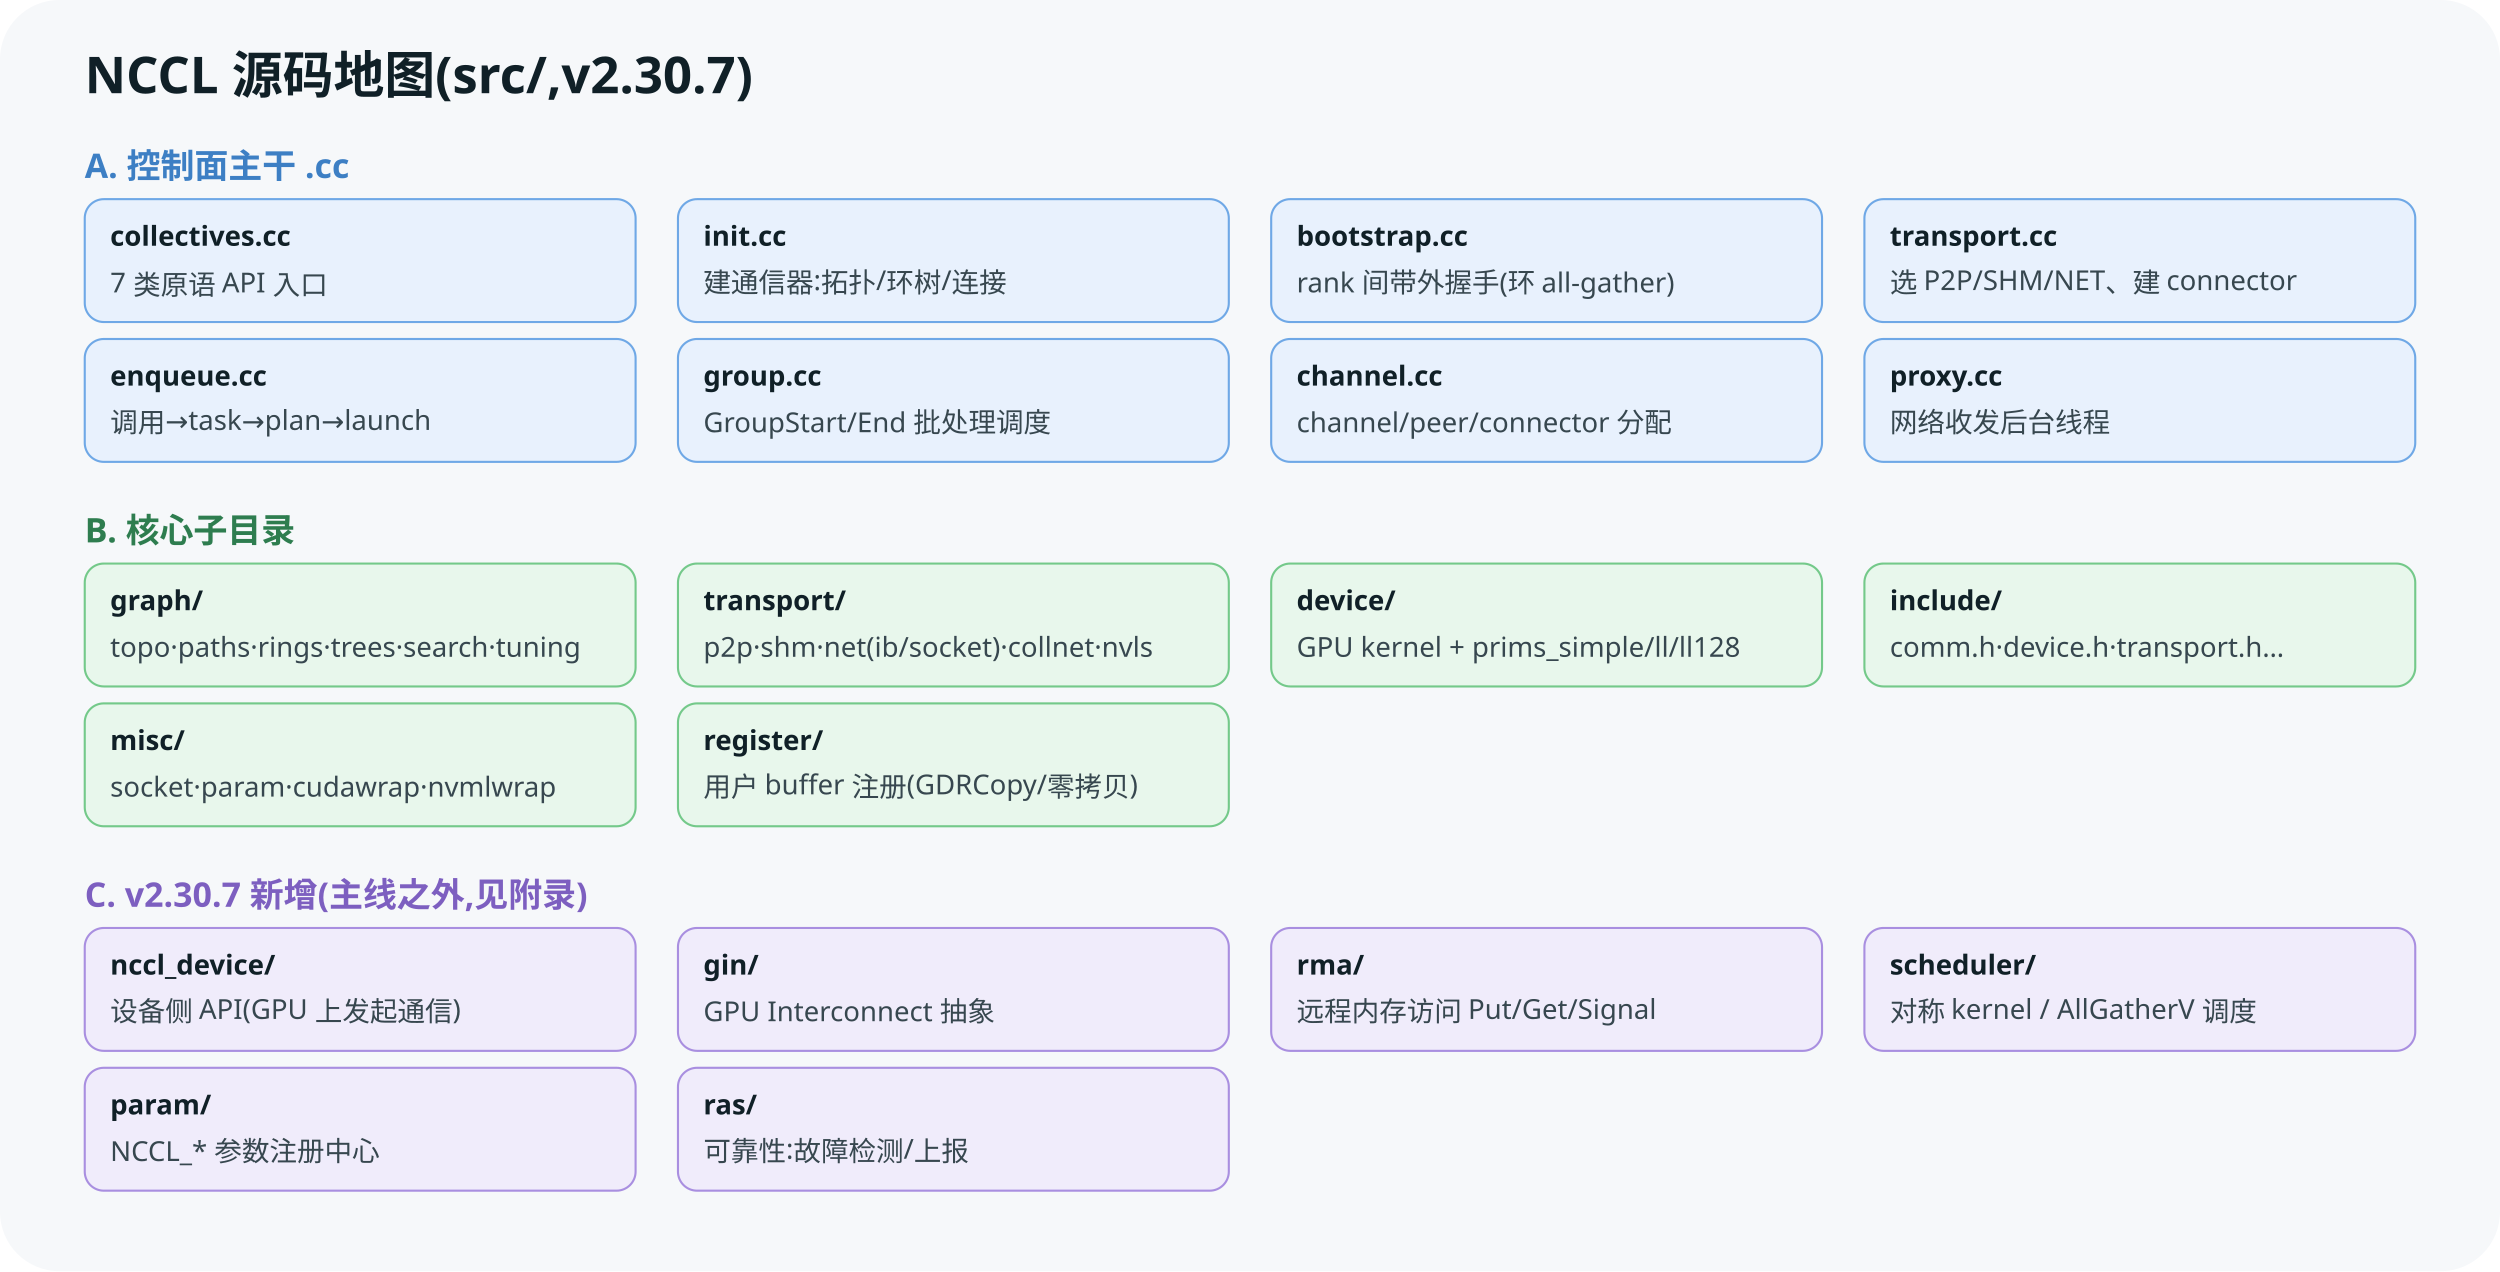
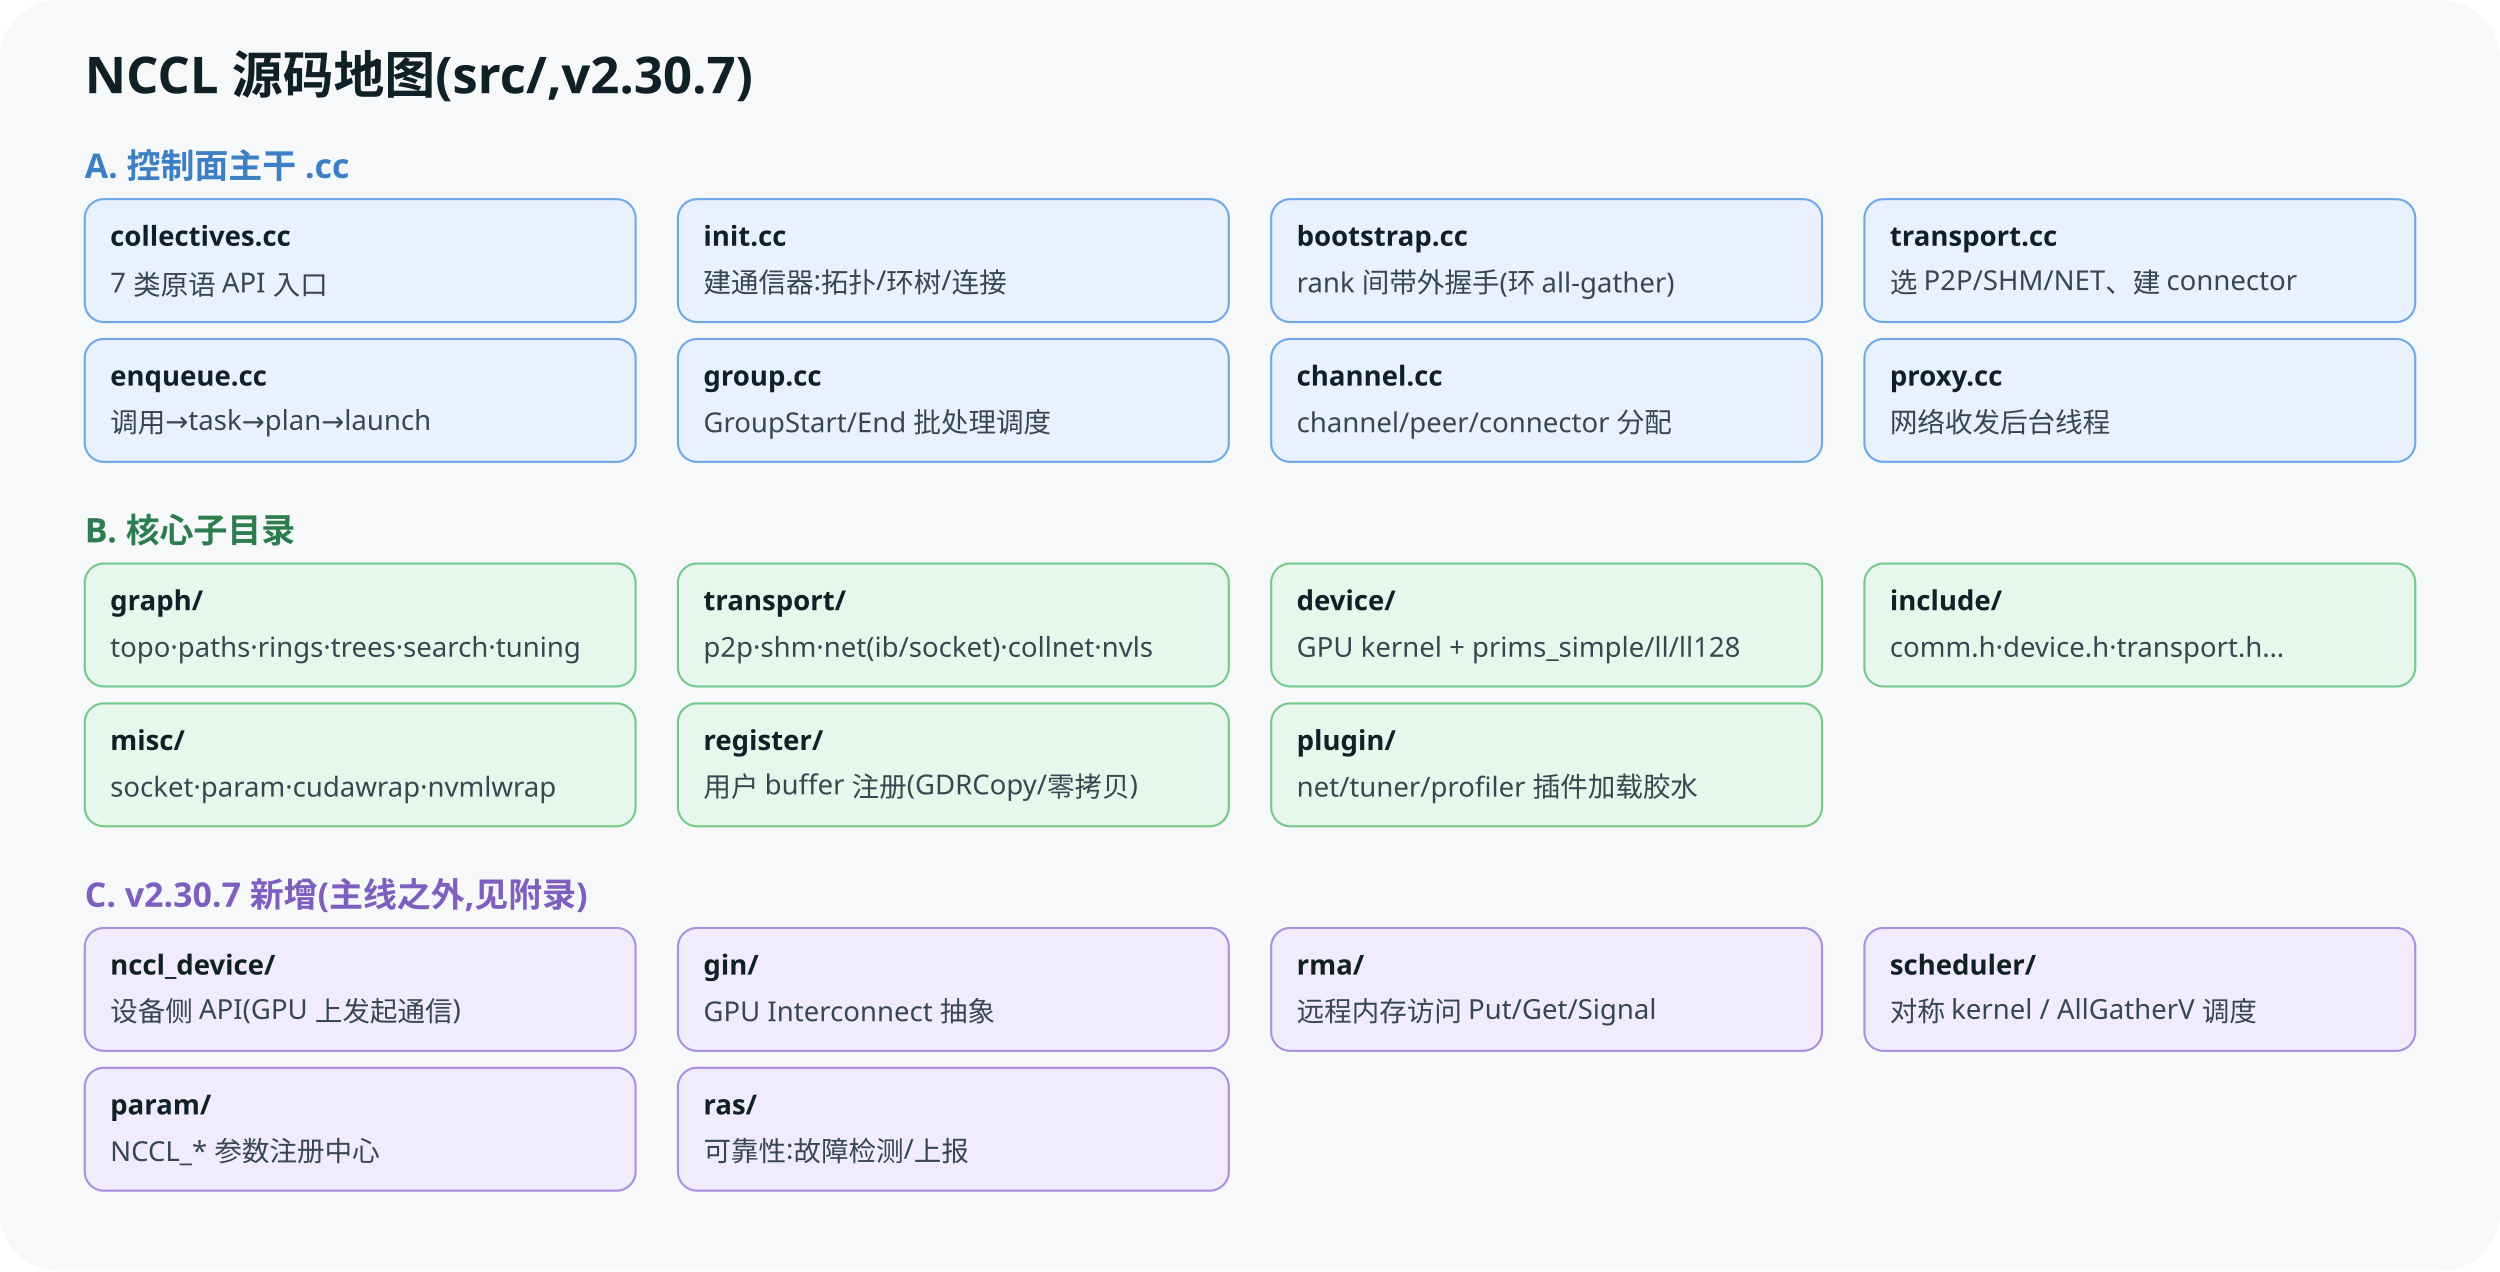
<svg xmlns="http://www.w3.org/2000/svg" viewBox="0 0 1180 600" font-family="ui-sans-serif, system-ui, sans-serif">
  <rect x="0" y="0" width="1180" height="600" rx="28" fill="#f6f8fa" />
  <text x="40" y="44" font-size="24" font-weight="700" fill="#102027">NCCL 源码地图(src/,v2.30.7)</text>
  <text x="40" y="84" font-size="16" font-weight="700" fill="#3d7fc4">A. 控制面主干 .cc</text>
  <g font-size="13">
    <g>
      <rect x="40" y="94" width="260" height="58" rx="9" fill="#e8f1fd" stroke="#6fa8e6" />
      <text x="52" y="116" font-weight="700" fill="#102027">collectives.cc</text>
      <text x="52" y="138" fill="#37474f">7 类原语 API 入口</text>
    </g>
    <g>
      <rect x="320" y="94" width="260" height="58" rx="9" fill="#e8f1fd" stroke="#6fa8e6" />
      <text x="332" y="116" font-weight="700" fill="#102027">init.cc</text>
      <text x="332" y="138" fill="#37474f">建通信器:拓扑/环树/连接</text>
    </g>
    <g>
      <rect x="600" y="94" width="260" height="58" rx="9" fill="#e8f1fd" stroke="#6fa8e6" />
      <text x="612" y="116" font-weight="700" fill="#102027">bootstrap.cc</text>
      <text x="612" y="138" fill="#37474f">rank 间带外握手(环 all-gather)</text>
    </g>
    <g>
      <rect x="880" y="94" width="260" height="58" rx="9" fill="#e8f1fd" stroke="#6fa8e6" />
      <text x="892" y="116" font-weight="700" fill="#102027">transport.cc</text>
      <text x="892" y="138" fill="#37474f">选 P2P/SHM/NET、建 connector</text>
    </g>
    <g>
      <rect x="40" y="160" width="260" height="58" rx="9" fill="#e8f1fd" stroke="#6fa8e6" />
      <text x="52" y="182" font-weight="700" fill="#102027">enqueue.cc</text>
      <text x="52" y="204" fill="#37474f">调用→task→plan→launch</text>
    </g>
    <g>
      <rect x="320" y="160" width="260" height="58" rx="9" fill="#e8f1fd" stroke="#6fa8e6" />
      <text x="332" y="182" font-weight="700" fill="#102027">group.cc</text>
      <text x="332" y="204" fill="#37474f">GroupStart/End 批处理调度</text>
    </g>
    <g>
      <rect x="600" y="160" width="260" height="58" rx="9" fill="#e8f1fd" stroke="#6fa8e6" />
      <text x="612" y="182" font-weight="700" fill="#102027">channel.cc</text>
      <text x="612" y="204" fill="#37474f">channel/peer/connector 分配</text>
    </g>
    <g>
      <rect x="880" y="160" width="260" height="58" rx="9" fill="#e8f1fd" stroke="#6fa8e6" />
      <text x="892" y="182" font-weight="700" fill="#102027">proxy.cc</text>
      <text x="892" y="204" fill="#37474f">网络收发后台线程</text>
    </g>
  </g>
  <text x="40" y="256" font-size="16" font-weight="700" fill="#2e7d4f">B. 核心子目录</text>
  <g font-size="13">
    <g>
      <rect x="40" y="266" width="260" height="58" rx="9" fill="#e8f7ec" stroke="#74c98a" />
      <text x="52" y="288" font-weight="700" fill="#102027">graph/</text>
      <text x="52" y="310" fill="#37474f">topo·paths·rings·trees·search·tuning</text>
    </g>
    <g>
      <rect x="320" y="266" width="260" height="58" rx="9" fill="#e8f7ec" stroke="#74c98a" />
      <text x="332" y="288" font-weight="700" fill="#102027">transport/</text>
      <text x="332" y="310" fill="#37474f">p2p·shm·net(ib/socket)·collnet·nvls</text>
    </g>
    <g>
      <rect x="600" y="266" width="260" height="58" rx="9" fill="#e8f7ec" stroke="#74c98a" />
      <text x="612" y="288" font-weight="700" fill="#102027">device/</text>
      <text x="612" y="310" fill="#37474f">GPU kernel + prims_simple/ll/ll128</text>
    </g>
    <g>
      <rect x="880" y="266" width="260" height="58" rx="9" fill="#e8f7ec" stroke="#74c98a" />
      <text x="892" y="288" font-weight="700" fill="#102027">include/</text>
      <text x="892" y="310" fill="#37474f">comm.h·device.h·transport.h…</text>
    </g>
    <g>
      <rect x="40" y="332" width="260" height="58" rx="9" fill="#e8f7ec" stroke="#74c98a" />
      <text x="52" y="354" font-weight="700" fill="#102027">misc/</text>
      <text x="52" y="376" fill="#37474f">socket·param·cudawrap·nvmlwrap</text>
    </g>
    <g>
      <rect x="320" y="332" width="260" height="58" rx="9" fill="#e8f7ec" stroke="#74c98a" />
      <text x="332" y="354" font-weight="700" fill="#102027">register/</text>
      <text x="332" y="376" fill="#37474f">用户 buffer 注册(GDRCopy/零拷贝)</text>
    </g>
+     <g>
+       <rect x="600" y="332" width="260" height="58" rx="9" fill="#e8f7ec" stroke="#74c98a" />
+       <text x="612" y="354" font-weight="700" fill="#102027">plugin/</text>
+       <text x="612" y="376" fill="#37474f">net/tuner/profiler 插件加载胶水</text>
+     </g>
  </g>
  <text x="40" y="428" font-size="16" font-weight="700" fill="#7d5fc0">C. v2.30.7 新增(主线之外,见附录)</text>
  <g font-size="13">
    <g>
      <rect x="40" y="438" width="260" height="58" rx="9" fill="#f0ecfb" stroke="#a98fe0" />
      <text x="52" y="460" font-weight="700" fill="#102027">nccl_device/</text>
      <text x="52" y="482" fill="#37474f">设备侧 API(GPU 上发起通信)</text>
    </g>
    <g>
      <rect x="320" y="438" width="260" height="58" rx="9" fill="#f0ecfb" stroke="#a98fe0" />
      <text x="332" y="460" font-weight="700" fill="#102027">gin/</text>
      <text x="332" y="482" fill="#37474f">GPU Interconnect 抽象</text>
    </g>
    <g>
      <rect x="600" y="438" width="260" height="58" rx="9" fill="#f0ecfb" stroke="#a98fe0" />
      <text x="612" y="460" font-weight="700" fill="#102027">rma/</text>
      <text x="612" y="482" fill="#37474f">远程内存访问 Put/Get/Signal</text>
    </g>
    <g>
      <rect x="880" y="438" width="260" height="58" rx="9" fill="#f0ecfb" stroke="#a98fe0" />
      <text x="892" y="460" font-weight="700" fill="#102027">scheduler/</text>
      <text x="892" y="482" fill="#37474f">对称 kernel / AllGatherV 调度</text>
    </g>
    <g>
      <rect x="40" y="504" width="260" height="58" rx="9" fill="#f0ecfb" stroke="#a98fe0" />
      <text x="52" y="526" font-weight="700" fill="#102027">param/</text>
      <text x="52" y="548" fill="#37474f">NCCL_* 参数注册中心</text>
    </g>
    <g>
      <rect x="320" y="504" width="260" height="58" rx="9" fill="#f0ecfb" stroke="#a98fe0" />
      <text x="332" y="526" font-weight="700" fill="#102027">ras/</text>
      <text x="332" y="548" fill="#37474f">可靠性:故障检测/上报</text>
    </g>
  </g>
</svg>
